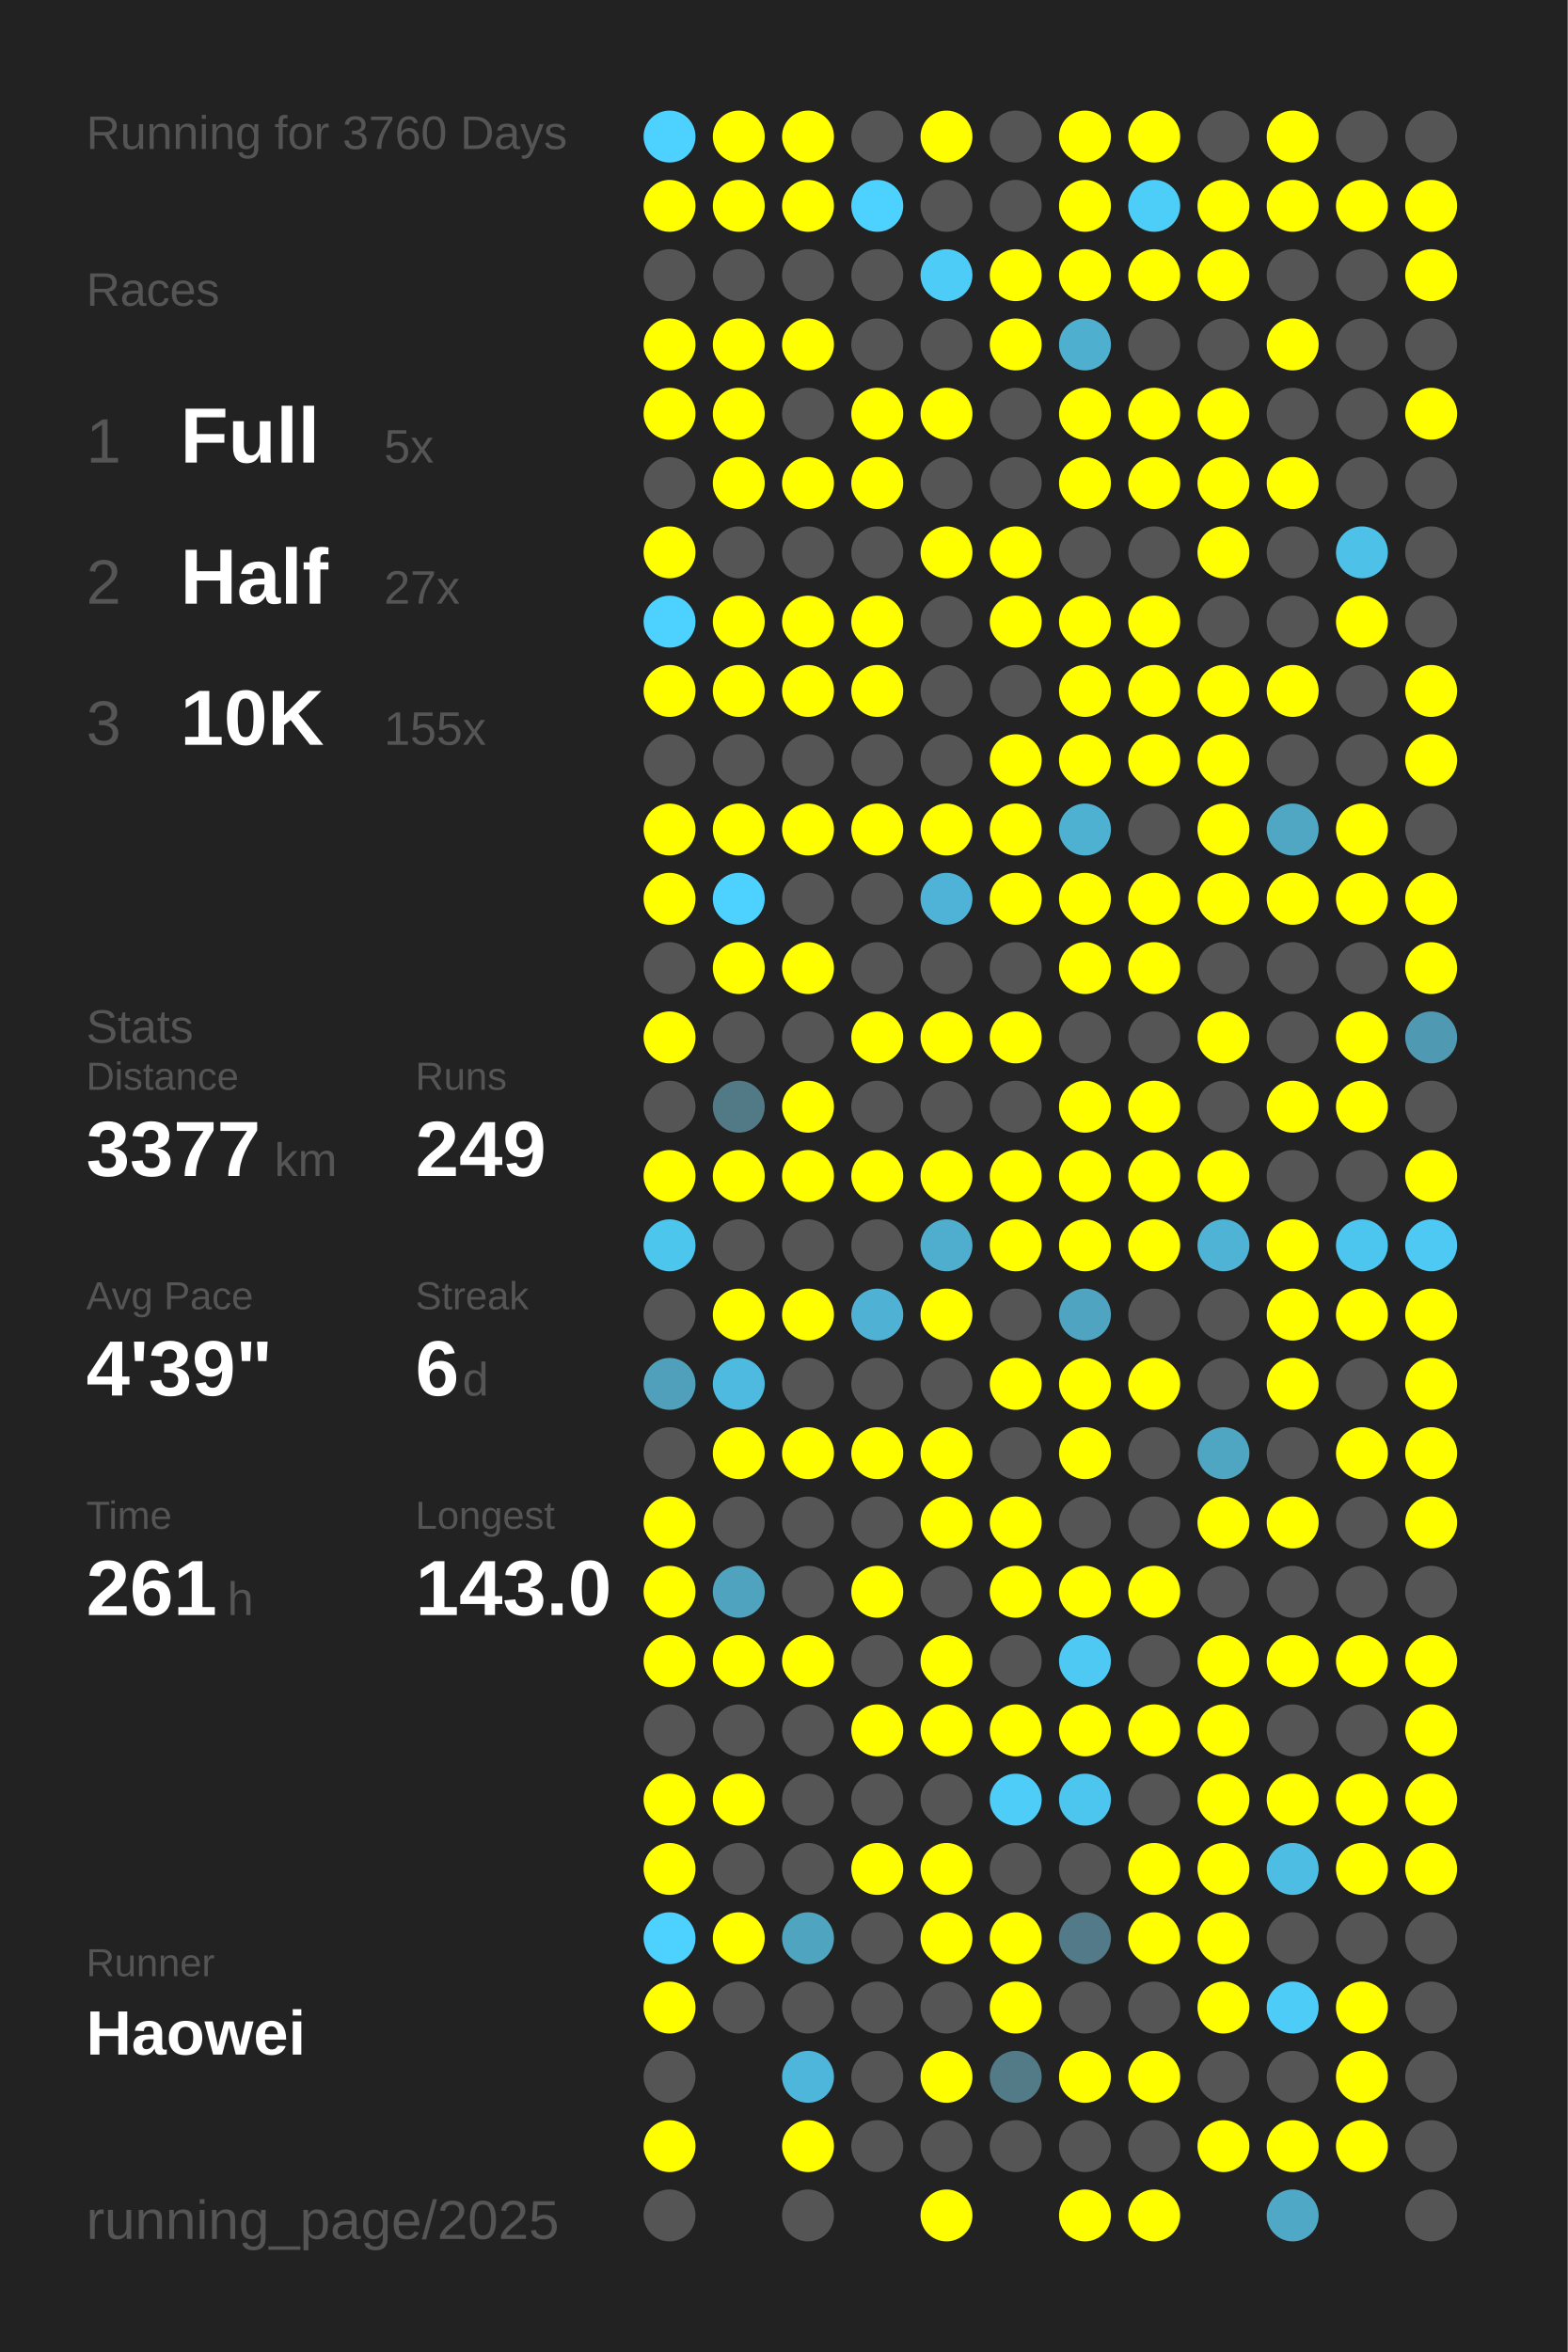
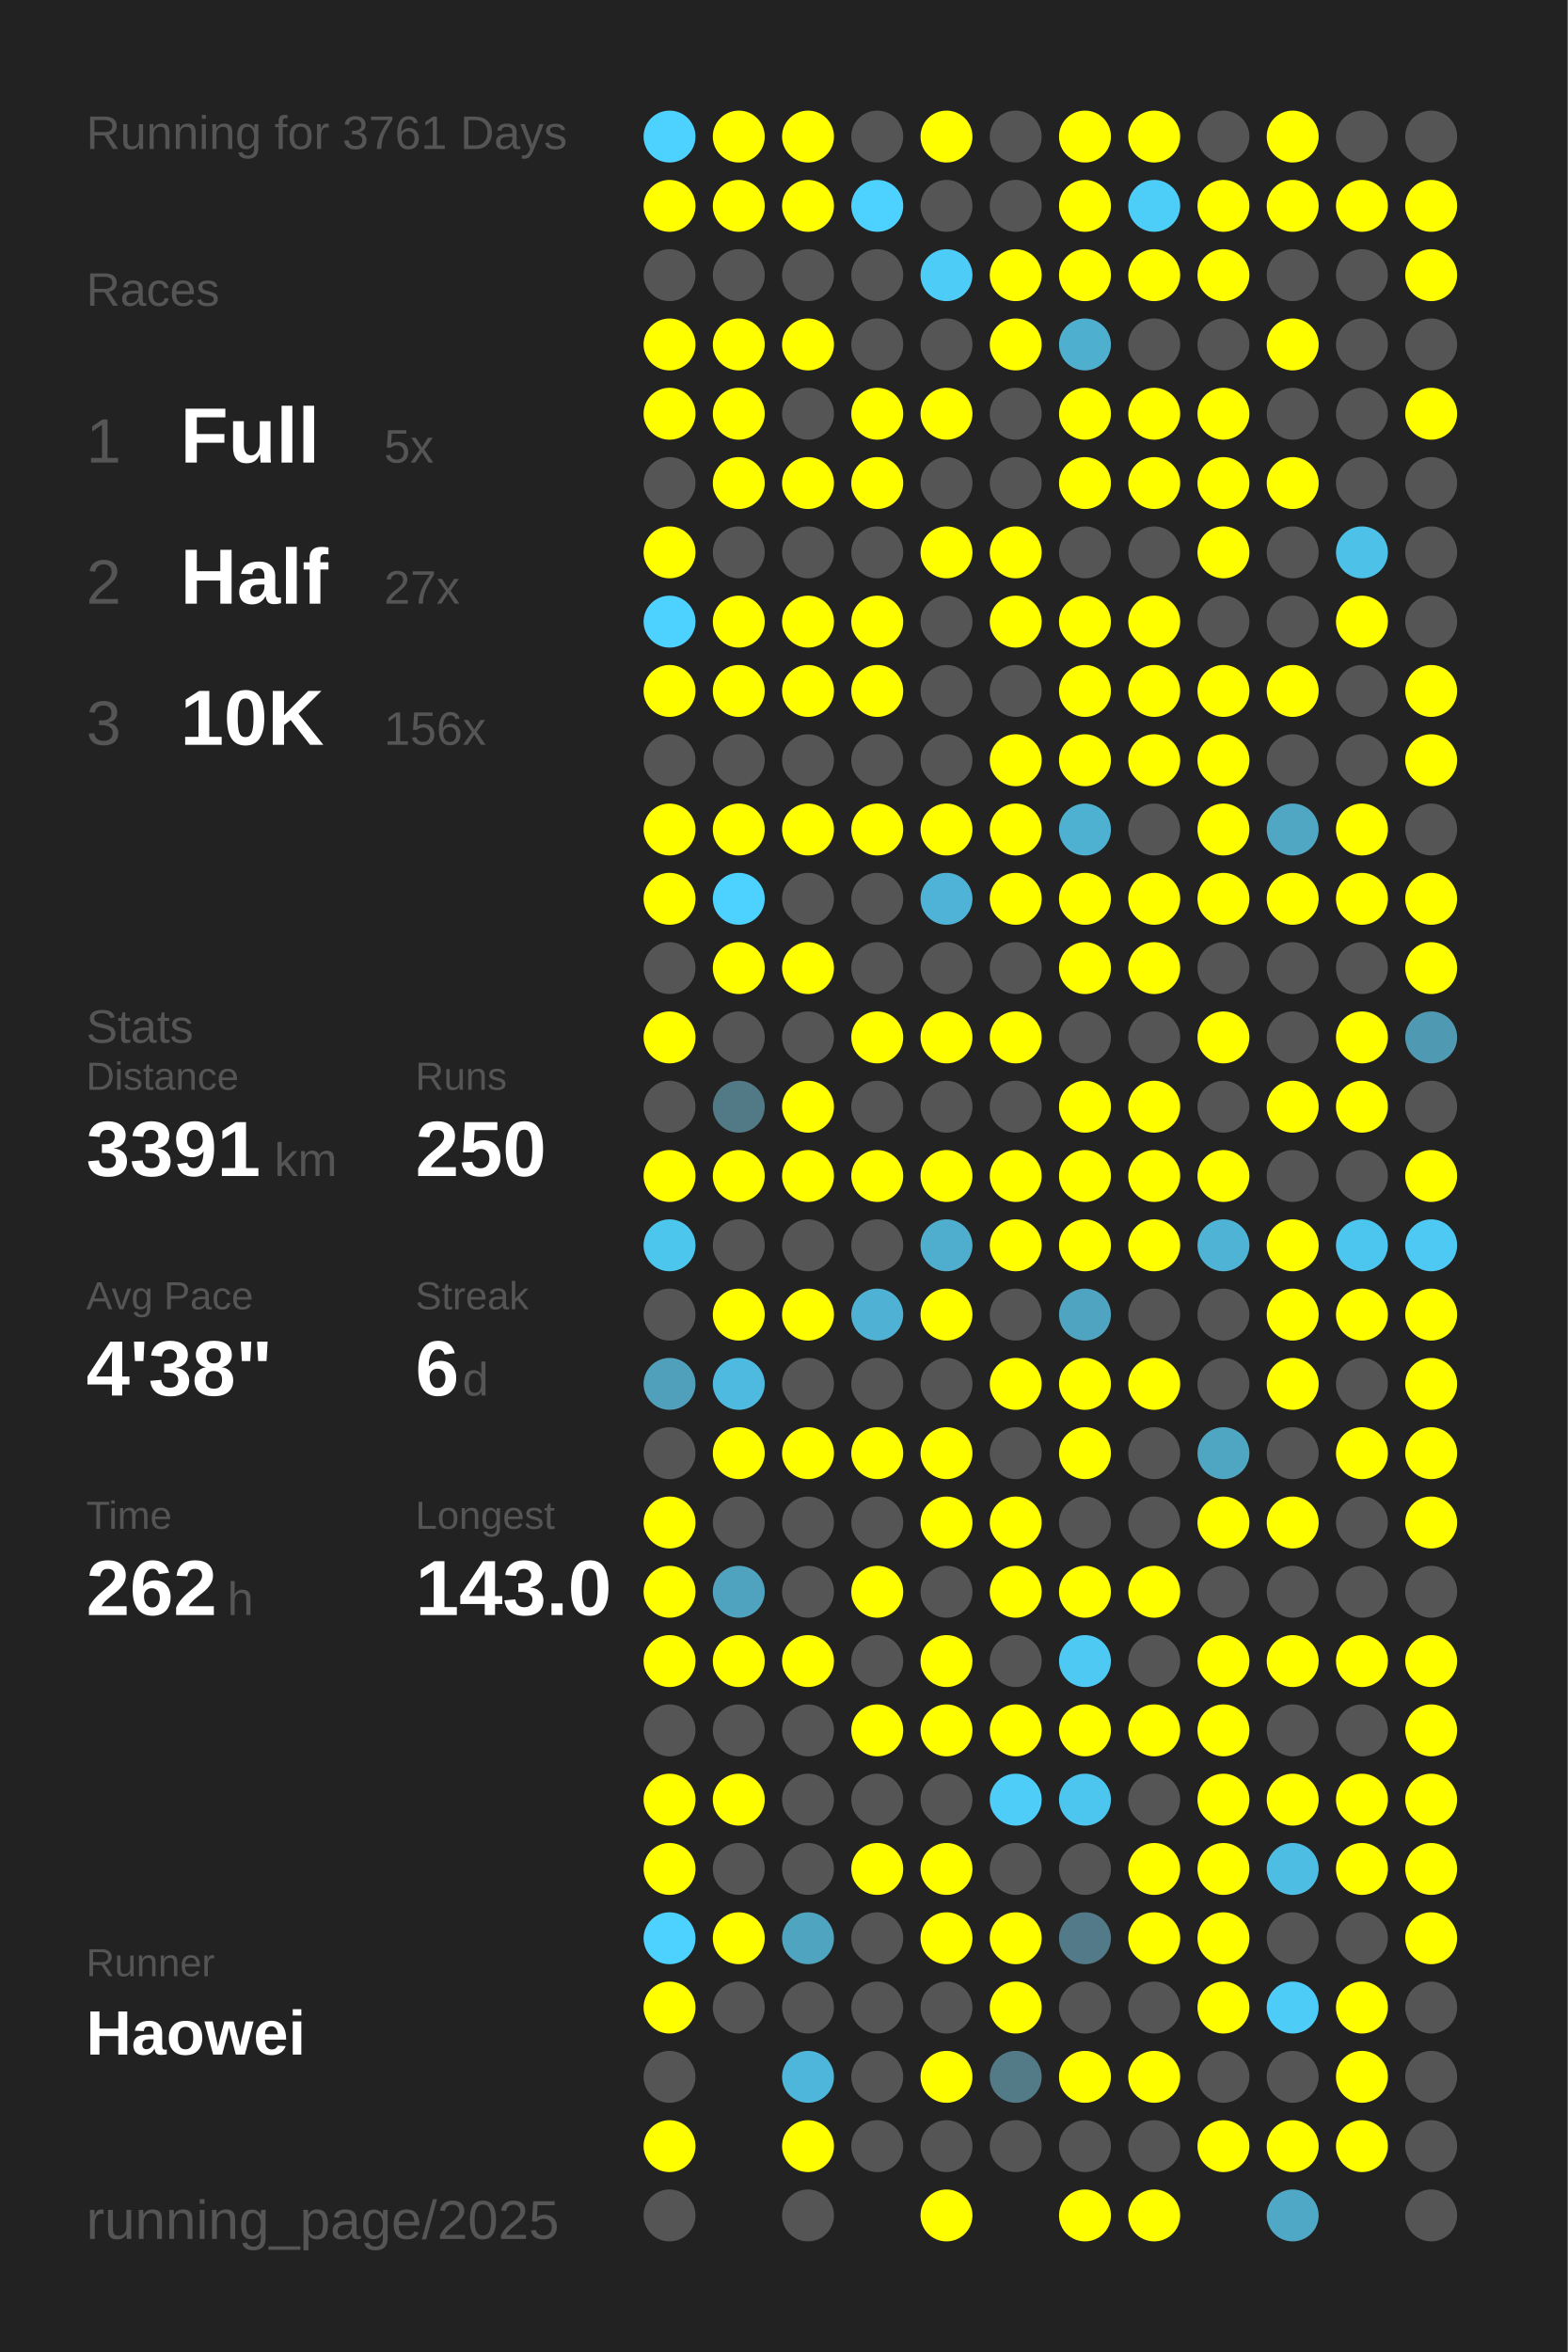
<svg xmlns="http://www.w3.org/2000/svg" baseProfile="full" height="300mm" version="1.1" viewBox="0,0,200,300" width="200mm">
  <defs />
  <rect fill="#222222" height="300" width="200" x="0" y="0" />
-   <text fill="#555555" style="font-size:6px; font-family:Arial;" x="11" y="19">Running for 3760 Days</text>
+   <text fill="#555555" style="font-size:6px; font-family:Arial;" x="11" y="19">Running for 3761 Days</text>
  <text fill="#555555" style="font-size:6px; font-family:Arial;" x="11" y="39">Races</text>
  <text fill="#555555" style="font-size:8px; font-family:Arial;" x="11" y="59">1</text>
  <text fill="#FFFFFF" style="font-size:10px; font-family:Arial; font-weight:bold;" x="23" y="59">Full</text>
  <text fill="#555555" style="font-size:6px; font-family:Arial;" x="49" y="59">5x</text>
  <text fill="#555555" style="font-size:8px; font-family:Arial;" x="11" y="77">2</text>
  <text fill="#FFFFFF" style="font-size:10px; font-family:Arial; font-weight:bold;" x="23" y="77">Half</text>
  <text fill="#555555" style="font-size:6px; font-family:Arial;" x="49" y="77">27x</text>
  <text fill="#555555" style="font-size:8px; font-family:Arial;" x="11" y="95">3</text>
  <text fill="#FFFFFF" style="font-size:10px; font-family:Arial; font-weight:bold;" x="23" y="95">10K</text>
-   <text fill="#555555" style="font-size:6px; font-family:Arial;" x="49" y="95">155x</text>
+   <text fill="#555555" style="font-size:6px; font-family:Arial;" x="49" y="95">156x</text>
  <text fill="#555555" style="font-size:6px; font-family:Arial;" x="11" y="133">Stats</text>
  <text fill="#555555" style="font-size:5px; font-family:Arial;" x="11" y="139">Distance</text>
-   <text fill="#FFFFFF" style="font-size:10px; font-family:Arial; font-weight:bold;" x="11" y="150">3377</text>
+   <text fill="#FFFFFF" style="font-size:10px; font-family:Arial; font-weight:bold;" x="11" y="150">3391</text>
  <text fill="#555555" style="font-size:6px; font-family:Arial;" x="35" y="150">km</text>
  <text fill="#555555" style="font-size:5px; font-family:Arial;" x="53" y="139">Runs</text>
-   <text fill="#FFFFFF" style="font-size:10px; font-family:Arial; font-weight:bold;" x="53" y="150">249</text>
+   <text fill="#FFFFFF" style="font-size:10px; font-family:Arial; font-weight:bold;" x="53" y="150">250</text>
  <text fill="#555555" style="font-size:5px; font-family:Arial;" x="11" y="167">Avg Pace</text>
-   <text fill="#FFFFFF" style="font-size:10px; font-family:Arial; font-weight:bold;" x="11" y="178">4'39"</text>
+   <text fill="#FFFFFF" style="font-size:10px; font-family:Arial; font-weight:bold;" x="11" y="178">4'38"</text>
  <text fill="#555555" style="font-size:5px; font-family:Arial;" x="53" y="167">Streak</text>
  <text fill="#FFFFFF" style="font-size:10px; font-family:Arial; font-weight:bold;" x="53" y="178">6</text>
  <text fill="#555555" style="font-size:6px; font-family:Arial;" x="59" y="178">d</text>
  <text fill="#555555" style="font-size:5px; font-family:Arial;" x="11" y="195">Time</text>
-   <text fill="#FFFFFF" style="font-size:10px; font-family:Arial; font-weight:bold;" x="11" y="206">261</text>
+   <text fill="#FFFFFF" style="font-size:10px; font-family:Arial; font-weight:bold;" x="11" y="206">262</text>
  <text fill="#555555" style="font-size:6px; font-family:Arial;" x="29" y="206">h</text>
  <text fill="#555555" style="font-size:5px; font-family:Arial;" x="53" y="195">Longest</text>
  <text fill="#FFFFFF" style="font-size:10px; font-family:Arial; font-weight:bold;" x="53" y="206">143.0</text>
  <text fill="#555555" style="font-size:5px; font-family:Arial;" x="11" y="252.065">Runner</text>
  <text fill="#FFFFFF" style="font-size:8px; font-family:Arial; font-weight:bold;" x="11" y="262.065">Haowei</text>
  <text fill="#555555" style="font-size:7px; font-family:Arial;" x="11" y="285.581">running_page/2025</text>
  <circle cx="85.417" cy="17.419" fill="#4dd1fe" r="3.312" />
  <circle cx="85.417" cy="26.258" fill="#FFFF00" r="3.312" />
  <circle cx="85.417" cy="35.097" fill="#555555" r="3.312" />
  <circle cx="85.417" cy="43.935" fill="#FFFF00" r="3.312" />
  <circle cx="85.417" cy="52.774" fill="#FFFF00" r="3.312" />
  <circle cx="85.417" cy="61.613" fill="#555555" r="3.312" />
  <circle cx="85.417" cy="70.452" fill="#FFFF00" r="3.312" />
  <circle cx="85.417" cy="79.29" fill="#4dd1fe" r="3.312" />
  <circle cx="85.417" cy="88.129" fill="#FFFF00" r="3.312" />
  <circle cx="85.417" cy="96.968" fill="#555555" r="3.312" />
  <circle cx="85.417" cy="105.806" fill="#FFFF00" r="3.312" />
  <circle cx="85.417" cy="114.645" fill="#FFFF00" r="3.312" />
  <circle cx="85.417" cy="123.484" fill="#555555" r="3.312" />
  <circle cx="85.417" cy="132.323" fill="#FFFF00" r="3.312" />
  <circle cx="85.417" cy="141.161" fill="#555555" r="3.312" />
  <circle cx="85.417" cy="150" fill="#FFFF00" r="3.312" />
  <circle cx="85.417" cy="158.839" fill="#4dc6ee" r="3.312" />
  <circle cx="85.417" cy="167.677" fill="#555555" r="3.312" />
  <circle cx="85.417" cy="176.516" fill="#50a0bb" r="3.312" />
  <circle cx="85.417" cy="185.355" fill="#555555" r="3.312" />
  <circle cx="85.417" cy="194.194" fill="#FFFF00" r="3.312" />
  <circle cx="85.417" cy="203.032" fill="#FFFF00" r="3.312" />
  <circle cx="85.417" cy="211.871" fill="#FFFF00" r="3.312" />
  <circle cx="85.417" cy="220.71" fill="#555555" r="3.312" />
  <circle cx="85.417" cy="229.548" fill="#FFFF00" r="3.312" />
  <circle cx="85.417" cy="238.387" fill="#FFFF00" r="3.312" />
  <circle cx="85.417" cy="247.226" fill="#4dd1fe" r="3.312" />
  <circle cx="85.417" cy="256.065" fill="#FFFF00" r="3.312" />
  <circle cx="85.417" cy="264.903" fill="#555555" r="3.312" />
  <circle cx="85.417" cy="273.742" fill="#FFFF00" r="3.312" />
  <circle cx="85.417" cy="282.581" fill="#555555" r="3.312" />
  <circle cx="94.25" cy="17.419" fill="#FFFF00" r="3.312" />
  <circle cx="94.25" cy="26.258" fill="#FFFF00" r="3.312" />
  <circle cx="94.25" cy="35.097" fill="#555555" r="3.312" />
  <circle cx="94.25" cy="43.935" fill="#FFFF00" r="3.312" />
  <circle cx="94.25" cy="52.774" fill="#FFFF00" r="3.312" />
  <circle cx="94.25" cy="61.613" fill="#FFFF00" r="3.312" />
  <circle cx="94.25" cy="70.452" fill="#555555" r="3.312" />
  <circle cx="94.25" cy="79.29" fill="#FFFF00" r="3.312" />
  <circle cx="94.25" cy="88.129" fill="#FFFF00" r="3.312" />
  <circle cx="94.25" cy="96.968" fill="#555555" r="3.312" />
  <circle cx="94.25" cy="105.806" fill="#FFFF00" r="3.312" />
  <circle cx="94.25" cy="114.645" fill="#4dd1fe" r="3.312" />
  <circle cx="94.25" cy="123.484" fill="#FFFF00" r="3.312" />
  <circle cx="94.25" cy="132.323" fill="#555555" r="3.312" />
  <circle cx="94.25" cy="141.161" fill="#527986" r="3.312" />
  <circle cx="94.25" cy="150" fill="#FFFF00" r="3.312" />
  <circle cx="94.25" cy="158.839" fill="#555555" r="3.312" />
  <circle cx="94.25" cy="167.677" fill="#FFFF00" r="3.312" />
  <circle cx="94.25" cy="176.516" fill="#4ebadf" r="3.312" />
  <circle cx="94.25" cy="185.355" fill="#FFFF00" r="3.312" />
  <circle cx="94.25" cy="194.194" fill="#555555" r="3.312" />
  <circle cx="94.25" cy="203.032" fill="#50a3bf" r="3.312" />
  <circle cx="94.25" cy="211.871" fill="#FFFF00" r="3.312" />
  <circle cx="94.25" cy="220.71" fill="#555555" r="3.312" />
  <circle cx="94.25" cy="229.548" fill="#FFFF00" r="3.312" />
  <circle cx="94.25" cy="238.387" fill="#555555" r="3.312" />
  <circle cx="94.25" cy="247.226" fill="#FFFF00" r="3.312" />
  <circle cx="94.25" cy="256.065" fill="#555555" r="3.312" />
  <circle cx="103.083" cy="17.419" fill="#FFFF00" r="3.312" />
  <circle cx="103.083" cy="26.258" fill="#FFFF00" r="3.312" />
  <circle cx="103.083" cy="35.097" fill="#555555" r="3.312" />
  <circle cx="103.083" cy="43.935" fill="#FFFF00" r="3.312" />
  <circle cx="103.083" cy="52.774" fill="#555555" r="3.312" />
  <circle cx="103.083" cy="61.613" fill="#FFFF00" r="3.312" />
  <circle cx="103.083" cy="70.452" fill="#555555" r="3.312" />
  <circle cx="103.083" cy="79.29" fill="#FFFF00" r="3.312" />
  <circle cx="103.083" cy="88.129" fill="#FFFF00" r="3.312" />
  <circle cx="103.083" cy="96.968" fill="#555555" r="3.312" />
  <circle cx="103.083" cy="105.806" fill="#FFFF00" r="3.312" />
  <circle cx="103.083" cy="114.645" fill="#555555" r="3.312" />
  <circle cx="103.083" cy="123.484" fill="#FFFF00" r="3.312" />
  <circle cx="103.083" cy="132.323" fill="#555555" r="3.312" />
  <circle cx="103.083" cy="141.161" fill="#FFFF00" r="3.312" />
  <circle cx="103.083" cy="150" fill="#FFFF00" r="3.312" />
  <circle cx="103.083" cy="158.839" fill="#555555" r="3.312" />
  <circle cx="103.083" cy="167.677" fill="#FFFF00" r="3.312" />
  <circle cx="103.083" cy="176.516" fill="#555555" r="3.312" />
  <circle cx="103.083" cy="185.355" fill="#FFFF00" r="3.312" />
  <circle cx="103.083" cy="194.194" fill="#555555" r="3.312" />
  <circle cx="103.083" cy="203.032" fill="#555555" r="3.312" />
  <circle cx="103.083" cy="211.871" fill="#FFFF00" r="3.312" />
  <circle cx="103.083" cy="220.71" fill="#555555" r="3.312" />
  <circle cx="103.083" cy="229.548" fill="#555555" r="3.312" />
  <circle cx="103.083" cy="238.387" fill="#555555" r="3.312" />
  <circle cx="103.083" cy="247.226" fill="#4fa4c0" r="3.312" />
  <circle cx="103.083" cy="256.065" fill="#555555" r="3.312" />
  <circle cx="103.083" cy="264.903" fill="#4eb6da" r="3.312" />
  <circle cx="103.083" cy="273.742" fill="#FFFF00" r="3.312" />
  <circle cx="103.083" cy="282.581" fill="#555555" r="3.312" />
  <circle cx="111.917" cy="17.419" fill="#555555" r="3.312" />
  <circle cx="111.917" cy="26.258" fill="#4dd1fe" r="3.312" />
  <circle cx="111.917" cy="35.097" fill="#555555" r="3.312" />
  <circle cx="111.917" cy="43.935" fill="#555555" r="3.312" />
  <circle cx="111.917" cy="52.774" fill="#FFFF00" r="3.312" />
  <circle cx="111.917" cy="61.613" fill="#FFFF00" r="3.312" />
  <circle cx="111.917" cy="70.452" fill="#555555" r="3.312" />
  <circle cx="111.917" cy="79.29" fill="#FFFF00" r="3.312" />
  <circle cx="111.917" cy="88.129" fill="#FFFF00" r="3.312" />
  <circle cx="111.917" cy="96.968" fill="#555555" r="3.312" />
  <circle cx="111.917" cy="105.806" fill="#FFFF00" r="3.312" />
  <circle cx="111.917" cy="114.645" fill="#555555" r="3.312" />
  <circle cx="111.917" cy="123.484" fill="#555555" r="3.312" />
  <circle cx="111.917" cy="132.323" fill="#FFFF00" r="3.312" />
  <circle cx="111.917" cy="141.161" fill="#555555" r="3.312" />
  <circle cx="111.917" cy="150" fill="#FFFF00" r="3.312" />
  <circle cx="111.917" cy="158.839" fill="#555555" r="3.312" />
  <circle cx="111.917" cy="167.677" fill="#4fb2d4" r="3.312" />
  <circle cx="111.917" cy="176.516" fill="#555555" r="3.312" />
  <circle cx="111.917" cy="185.355" fill="#FFFF00" r="3.312" />
  <circle cx="111.917" cy="194.194" fill="#555555" r="3.312" />
  <circle cx="111.917" cy="203.032" fill="#FFFF00" r="3.312" />
  <circle cx="111.917" cy="211.871" fill="#555555" r="3.312" />
  <circle cx="111.917" cy="220.71" fill="#FFFF00" r="3.312" />
  <circle cx="111.917" cy="229.548" fill="#555555" r="3.312" />
  <circle cx="111.917" cy="238.387" fill="#FFFF00" r="3.312" />
  <circle cx="111.917" cy="247.226" fill="#555555" r="3.312" />
  <circle cx="111.917" cy="256.065" fill="#555555" r="3.312" />
  <circle cx="111.917" cy="264.903" fill="#555555" r="3.312" />
  <circle cx="111.917" cy="273.742" fill="#555555" r="3.312" />
  <circle cx="120.75" cy="17.419" fill="#FFFF00" r="3.312" />
  <circle cx="120.75" cy="26.258" fill="#555555" r="3.312" />
  <circle cx="120.75" cy="35.097" fill="#4dccf7" r="3.312" />
  <circle cx="120.75" cy="43.935" fill="#555555" r="3.312" />
  <circle cx="120.75" cy="52.774" fill="#FFFF00" r="3.312" />
  <circle cx="120.75" cy="61.613" fill="#555555" r="3.312" />
  <circle cx="120.75" cy="70.452" fill="#FFFF00" r="3.312" />
  <circle cx="120.75" cy="79.29" fill="#555555" r="3.312" />
  <circle cx="120.75" cy="88.129" fill="#555555" r="3.312" />
  <circle cx="120.75" cy="96.968" fill="#555555" r="3.312" />
  <circle cx="120.75" cy="105.806" fill="#FFFF00" r="3.312" />
  <circle cx="120.75" cy="114.645" fill="#4eb3d6" r="3.312" />
  <circle cx="120.75" cy="123.484" fill="#555555" r="3.312" />
  <circle cx="120.75" cy="132.323" fill="#FFFF00" r="3.312" />
  <circle cx="120.75" cy="141.161" fill="#555555" r="3.312" />
  <circle cx="120.75" cy="150" fill="#FFFF00" r="3.312" />
  <circle cx="120.75" cy="158.839" fill="#4faece" r="3.312" />
  <circle cx="120.75" cy="167.677" fill="#FFFF00" r="3.312" />
  <circle cx="120.75" cy="176.516" fill="#555555" r="3.312" />
  <circle cx="120.75" cy="185.355" fill="#FFFF00" r="3.312" />
  <circle cx="120.75" cy="194.194" fill="#FFFF00" r="3.312" />
  <circle cx="120.75" cy="203.032" fill="#555555" r="3.312" />
  <circle cx="120.75" cy="211.871" fill="#FFFF00" r="3.312" />
  <circle cx="120.75" cy="220.71" fill="#FFFF00" r="3.312" />
  <circle cx="120.75" cy="229.548" fill="#555555" r="3.312" />
  <circle cx="120.75" cy="238.387" fill="#FFFF00" r="3.312" />
  <circle cx="120.75" cy="247.226" fill="#FFFF00" r="3.312" />
  <circle cx="120.75" cy="256.065" fill="#555555" r="3.312" />
  <circle cx="120.75" cy="264.903" fill="#FFFF00" r="3.312" />
  <circle cx="120.75" cy="273.742" fill="#555555" r="3.312" />
  <circle cx="120.75" cy="282.581" fill="#FFFF00" r="3.312" />
  <circle cx="129.583" cy="17.419" fill="#555555" r="3.312" />
  <circle cx="129.583" cy="26.258" fill="#555555" r="3.312" />
  <circle cx="129.583" cy="35.097" fill="#FFFF00" r="3.312" />
  <circle cx="129.583" cy="43.935" fill="#FFFF00" r="3.312" />
  <circle cx="129.583" cy="52.774" fill="#555555" r="3.312" />
  <circle cx="129.583" cy="61.613" fill="#555555" r="3.312" />
  <circle cx="129.583" cy="70.452" fill="#FFFF00" r="3.312" />
  <circle cx="129.583" cy="79.29" fill="#FFFF00" r="3.312" />
  <circle cx="129.583" cy="88.129" fill="#555555" r="3.312" />
  <circle cx="129.583" cy="96.968" fill="#FFFF00" r="3.312" />
  <circle cx="129.583" cy="105.806" fill="#FFFF00" r="3.312" />
  <circle cx="129.583" cy="114.645" fill="#FFFF00" r="3.312" />
  <circle cx="129.583" cy="123.484" fill="#555555" r="3.312" />
  <circle cx="129.583" cy="132.323" fill="#FFFF00" r="3.312" />
  <circle cx="129.583" cy="141.161" fill="#555555" r="3.312" />
  <circle cx="129.583" cy="150" fill="#FFFF00" r="3.312" />
  <circle cx="129.583" cy="158.839" fill="#FFFF00" r="3.312" />
  <circle cx="129.583" cy="167.677" fill="#555555" r="3.312" />
  <circle cx="129.583" cy="176.516" fill="#FFFF00" r="3.312" />
  <circle cx="129.583" cy="185.355" fill="#555555" r="3.312" />
  <circle cx="129.583" cy="194.194" fill="#FFFF00" r="3.312" />
  <circle cx="129.583" cy="203.032" fill="#FFFF00" r="3.312" />
  <circle cx="129.583" cy="211.871" fill="#555555" r="3.312" />
  <circle cx="129.583" cy="220.71" fill="#FFFF00" r="3.312" />
  <circle cx="129.583" cy="229.548" fill="#4dcdf8" r="3.312" />
  <circle cx="129.583" cy="238.387" fill="#555555" r="3.312" />
  <circle cx="129.583" cy="247.226" fill="#FFFF00" r="3.312" />
  <circle cx="129.583" cy="256.065" fill="#FFFF00" r="3.312" />
  <circle cx="129.583" cy="264.903" fill="#527a87" r="3.312" />
  <circle cx="129.583" cy="273.742" fill="#555555" r="3.312" />
  <circle cx="138.417" cy="17.419" fill="#FFFF00" r="3.312" />
  <circle cx="138.417" cy="26.258" fill="#FFFF00" r="3.312" />
  <circle cx="138.417" cy="35.097" fill="#FFFF00" r="3.312" />
  <circle cx="138.417" cy="43.935" fill="#4fafcf" r="3.312" />
  <circle cx="138.417" cy="52.774" fill="#FFFF00" r="3.312" />
  <circle cx="138.417" cy="61.613" fill="#FFFF00" r="3.312" />
  <circle cx="138.417" cy="70.452" fill="#555555" r="3.312" />
  <circle cx="138.417" cy="79.29" fill="#FFFF00" r="3.312" />
  <circle cx="138.417" cy="88.129" fill="#FFFF00" r="3.312" />
  <circle cx="138.417" cy="96.968" fill="#FFFF00" r="3.312" />
  <circle cx="138.417" cy="105.806" fill="#4fb1d2" r="3.312" />
  <circle cx="138.417" cy="114.645" fill="#FFFF00" r="3.312" />
  <circle cx="138.417" cy="123.484" fill="#FFFF00" r="3.312" />
  <circle cx="138.417" cy="132.323" fill="#555555" r="3.312" />
  <circle cx="138.417" cy="141.161" fill="#FFFF00" r="3.312" />
  <circle cx="138.417" cy="150" fill="#FFFF00" r="3.312" />
  <circle cx="138.417" cy="158.839" fill="#FFFF00" r="3.312" />
  <circle cx="138.417" cy="167.677" fill="#4fa5c1" r="3.312" />
  <circle cx="138.417" cy="176.516" fill="#FFFF00" r="3.312" />
  <circle cx="138.417" cy="185.355" fill="#FFFF00" r="3.312" />
  <circle cx="138.417" cy="194.194" fill="#555555" r="3.312" />
  <circle cx="138.417" cy="203.032" fill="#FFFF00" r="3.312" />
  <circle cx="138.417" cy="211.871" fill="#4dc9f3" r="3.312" />
  <circle cx="138.417" cy="220.71" fill="#FFFF00" r="3.312" />
  <circle cx="138.417" cy="229.548" fill="#4dc6ef" r="3.312" />
  <circle cx="138.417" cy="238.387" fill="#555555" r="3.312" />
  <circle cx="138.417" cy="247.226" fill="#527a88" r="3.312" />
  <circle cx="138.417" cy="256.065" fill="#555555" r="3.312" />
  <circle cx="138.417" cy="264.903" fill="#FFFF00" r="3.312" />
  <circle cx="138.417" cy="273.742" fill="#555555" r="3.312" />
  <circle cx="138.417" cy="282.581" fill="#FFFF00" r="3.312" />
  <circle cx="147.25" cy="17.419" fill="#FFFF00" r="3.312" />
  <circle cx="147.25" cy="26.258" fill="#4dcef9" r="3.312" />
  <circle cx="147.25" cy="35.097" fill="#FFFF00" r="3.312" />
  <circle cx="147.25" cy="43.935" fill="#555555" r="3.312" />
  <circle cx="147.25" cy="52.774" fill="#FFFF00" r="3.312" />
  <circle cx="147.25" cy="61.613" fill="#FFFF00" r="3.312" />
  <circle cx="147.25" cy="70.452" fill="#555555" r="3.312" />
  <circle cx="147.25" cy="79.29" fill="#FFFF00" r="3.312" />
  <circle cx="147.25" cy="88.129" fill="#FFFF00" r="3.312" />
  <circle cx="147.25" cy="96.968" fill="#FFFF00" r="3.312" />
  <circle cx="147.25" cy="105.806" fill="#555555" r="3.312" />
  <circle cx="147.25" cy="114.645" fill="#FFFF00" r="3.312" />
  <circle cx="147.25" cy="123.484" fill="#FFFF00" r="3.312" />
  <circle cx="147.25" cy="132.323" fill="#555555" r="3.312" />
  <circle cx="147.25" cy="141.161" fill="#FFFF00" r="3.312" />
  <circle cx="147.25" cy="150" fill="#FFFF00" r="3.312" />
  <circle cx="147.25" cy="158.839" fill="#FFFF00" r="3.312" />
  <circle cx="147.25" cy="167.677" fill="#555555" r="3.312" />
  <circle cx="147.25" cy="176.516" fill="#FFFF00" r="3.312" />
  <circle cx="147.25" cy="185.355" fill="#555555" r="3.312" />
  <circle cx="147.25" cy="194.194" fill="#555555" r="3.312" />
  <circle cx="147.25" cy="203.032" fill="#FFFF00" r="3.312" />
  <circle cx="147.25" cy="211.871" fill="#555555" r="3.312" />
  <circle cx="147.25" cy="220.71" fill="#FFFF00" r="3.312" />
  <circle cx="147.25" cy="229.548" fill="#555555" r="3.312" />
  <circle cx="147.25" cy="238.387" fill="#FFFF00" r="3.312" />
  <circle cx="147.25" cy="247.226" fill="#FFFF00" r="3.312" />
  <circle cx="147.25" cy="256.065" fill="#555555" r="3.312" />
  <circle cx="147.25" cy="264.903" fill="#FFFF00" r="3.312" />
  <circle cx="147.25" cy="273.742" fill="#555555" r="3.312" />
  <circle cx="147.25" cy="282.581" fill="#FFFF00" r="3.312" />
  <circle cx="156.083" cy="17.419" fill="#555555" r="3.312" />
  <circle cx="156.083" cy="26.258" fill="#FFFF00" r="3.312" />
  <circle cx="156.083" cy="35.097" fill="#FFFF00" r="3.312" />
  <circle cx="156.083" cy="43.935" fill="#555555" r="3.312" />
  <circle cx="156.083" cy="52.774" fill="#FFFF00" r="3.312" />
  <circle cx="156.083" cy="61.613" fill="#FFFF00" r="3.312" />
  <circle cx="156.083" cy="70.452" fill="#FFFF00" r="3.312" />
  <circle cx="156.083" cy="79.29" fill="#555555" r="3.312" />
  <circle cx="156.083" cy="88.129" fill="#FFFF00" r="3.312" />
  <circle cx="156.083" cy="96.968" fill="#FFFF00" r="3.312" />
  <circle cx="156.083" cy="105.806" fill="#FFFF00" r="3.312" />
  <circle cx="156.083" cy="114.645" fill="#FFFF00" r="3.312" />
  <circle cx="156.083" cy="123.484" fill="#555555" r="3.312" />
  <circle cx="156.083" cy="132.323" fill="#FFFF00" r="3.312" />
  <circle cx="156.083" cy="141.161" fill="#555555" r="3.312" />
  <circle cx="156.083" cy="150" fill="#FFFF00" r="3.312" />
  <circle cx="156.083" cy="158.839" fill="#4eb3d5" r="3.312" />
  <circle cx="156.083" cy="167.677" fill="#555555" r="3.312" />
  <circle cx="156.083" cy="176.516" fill="#555555" r="3.312" />
  <circle cx="156.083" cy="185.355" fill="#4fa6c3" r="3.312" />
  <circle cx="156.083" cy="194.194" fill="#FFFF00" r="3.312" />
  <circle cx="156.083" cy="203.032" fill="#555555" r="3.312" />
  <circle cx="156.083" cy="211.871" fill="#FFFF00" r="3.312" />
  <circle cx="156.083" cy="220.71" fill="#FFFF00" r="3.312" />
  <circle cx="156.083" cy="229.548" fill="#FFFF00" r="3.312" />
  <circle cx="156.083" cy="238.387" fill="#FFFF00" r="3.312" />
  <circle cx="156.083" cy="247.226" fill="#FFFF00" r="3.312" />
  <circle cx="156.083" cy="256.065" fill="#FFFF00" r="3.312" />
  <circle cx="156.083" cy="264.903" fill="#555555" r="3.312" />
  <circle cx="156.083" cy="273.742" fill="#FFFF00" r="3.312" />
  <circle cx="164.917" cy="17.419" fill="#FFFF00" r="3.312" />
  <circle cx="164.917" cy="26.258" fill="#FFFF00" r="3.312" />
  <circle cx="164.917" cy="35.097" fill="#555555" r="3.312" />
  <circle cx="164.917" cy="43.935" fill="#FFFF00" r="3.312" />
  <circle cx="164.917" cy="52.774" fill="#555555" r="3.312" />
  <circle cx="164.917" cy="61.613" fill="#FFFF00" r="3.312" />
  <circle cx="164.917" cy="70.452" fill="#555555" r="3.312" />
  <circle cx="164.917" cy="79.29" fill="#555555" r="3.312" />
  <circle cx="164.917" cy="88.129" fill="#FFFF00" r="3.312" />
  <circle cx="164.917" cy="96.968" fill="#555555" r="3.312" />
  <circle cx="164.917" cy="105.806" fill="#4fa7c4" r="3.312" />
  <circle cx="164.917" cy="114.645" fill="#FFFF00" r="3.312" />
  <circle cx="164.917" cy="123.484" fill="#555555" r="3.312" />
  <circle cx="164.917" cy="132.323" fill="#555555" r="3.312" />
  <circle cx="164.917" cy="141.161" fill="#FFFF00" r="3.312" />
  <circle cx="164.917" cy="150" fill="#555555" r="3.312" />
  <circle cx="164.917" cy="158.839" fill="#FFFF00" r="3.312" />
  <circle cx="164.917" cy="167.677" fill="#FFFF00" r="3.312" />
  <circle cx="164.917" cy="176.516" fill="#FFFF00" r="3.312" />
  <circle cx="164.917" cy="185.355" fill="#555555" r="3.312" />
  <circle cx="164.917" cy="194.194" fill="#FFFF00" r="3.312" />
  <circle cx="164.917" cy="203.032" fill="#555555" r="3.312" />
  <circle cx="164.917" cy="211.871" fill="#FFFF00" r="3.312" />
  <circle cx="164.917" cy="220.71" fill="#555555" r="3.312" />
  <circle cx="164.917" cy="229.548" fill="#FFFF00" r="3.312" />
  <circle cx="164.917" cy="238.387" fill="#4ebde3" r="3.312" />
  <circle cx="164.917" cy="247.226" fill="#555555" r="3.312" />
  <circle cx="164.917" cy="256.065" fill="#4dccf7" r="3.312" />
  <circle cx="164.917" cy="264.903" fill="#555555" r="3.312" />
  <circle cx="164.917" cy="273.742" fill="#FFFF00" r="3.312" />
  <circle cx="164.917" cy="282.581" fill="#4fa8c6" r="3.312" />
  <circle cx="173.75" cy="17.419" fill="#555555" r="3.312" />
  <circle cx="173.75" cy="26.258" fill="#FFFF00" r="3.312" />
  <circle cx="173.75" cy="35.097" fill="#555555" r="3.312" />
  <circle cx="173.75" cy="43.935" fill="#555555" r="3.312" />
  <circle cx="173.75" cy="52.774" fill="#555555" r="3.312" />
  <circle cx="173.75" cy="61.613" fill="#555555" r="3.312" />
  <circle cx="173.75" cy="70.452" fill="#4ec1e8" r="3.312" />
  <circle cx="173.75" cy="79.29" fill="#FFFF00" r="3.312" />
  <circle cx="173.75" cy="88.129" fill="#555555" r="3.312" />
  <circle cx="173.75" cy="96.968" fill="#555555" r="3.312" />
  <circle cx="173.75" cy="105.806" fill="#FFFF00" r="3.312" />
  <circle cx="173.75" cy="114.645" fill="#FFFF00" r="3.312" />
  <circle cx="173.75" cy="123.484" fill="#555555" r="3.312" />
  <circle cx="173.75" cy="132.323" fill="#FFFF00" r="3.312" />
  <circle cx="173.75" cy="141.161" fill="#FFFF00" r="3.312" />
  <circle cx="173.75" cy="150" fill="#555555" r="3.312" />
  <circle cx="173.75" cy="158.839" fill="#4dc6ef" r="3.312" />
  <circle cx="173.75" cy="167.677" fill="#FFFF00" r="3.312" />
  <circle cx="173.75" cy="176.516" fill="#555555" r="3.312" />
  <circle cx="173.75" cy="185.355" fill="#FFFF00" r="3.312" />
  <circle cx="173.75" cy="194.194" fill="#555555" r="3.312" />
  <circle cx="173.75" cy="203.032" fill="#555555" r="3.312" />
  <circle cx="173.75" cy="211.871" fill="#FFFF00" r="3.312" />
  <circle cx="173.75" cy="220.71" fill="#555555" r="3.312" />
  <circle cx="173.75" cy="229.548" fill="#FFFF00" r="3.312" />
  <circle cx="173.75" cy="238.387" fill="#FFFF00" r="3.312" />
  <circle cx="173.75" cy="247.226" fill="#555555" r="3.312" />
  <circle cx="173.75" cy="256.065" fill="#FFFF00" r="3.312" />
  <circle cx="173.75" cy="264.903" fill="#FFFF00" r="3.312" />
  <circle cx="173.75" cy="273.742" fill="#FFFF00" r="3.312" />
  <circle cx="182.583" cy="17.419" fill="#555555" r="3.312" />
  <circle cx="182.583" cy="26.258" fill="#FFFF00" r="3.312" />
  <circle cx="182.583" cy="35.097" fill="#FFFF00" r="3.312" />
  <circle cx="182.583" cy="43.935" fill="#555555" r="3.312" />
  <circle cx="182.583" cy="52.774" fill="#FFFF00" r="3.312" />
  <circle cx="182.583" cy="61.613" fill="#555555" r="3.312" />
  <circle cx="182.583" cy="70.452" fill="#555555" r="3.312" />
  <circle cx="182.583" cy="79.29" fill="#555555" r="3.312" />
  <circle cx="182.583" cy="88.129" fill="#FFFF00" r="3.312" />
  <circle cx="182.583" cy="96.968" fill="#FFFF00" r="3.312" />
  <circle cx="182.583" cy="105.806" fill="#555555" r="3.312" />
  <circle cx="182.583" cy="114.645" fill="#FFFF00" r="3.312" />
  <circle cx="182.583" cy="123.484" fill="#FFFF00" r="3.312" />
  <circle cx="182.583" cy="132.323" fill="#5099b2" r="3.312" />
  <circle cx="182.583" cy="141.161" fill="#555555" r="3.312" />
  <circle cx="182.583" cy="150" fill="#FFFF00" r="3.312" />
  <circle cx="182.583" cy="158.839" fill="#4dc9f3" r="3.312" />
  <circle cx="182.583" cy="167.677" fill="#FFFF00" r="3.312" />
  <circle cx="182.583" cy="176.516" fill="#FFFF00" r="3.312" />
  <circle cx="182.583" cy="185.355" fill="#FFFF00" r="3.312" />
  <circle cx="182.583" cy="194.194" fill="#FFFF00" r="3.312" />
  <circle cx="182.583" cy="203.032" fill="#555555" r="3.312" />
  <circle cx="182.583" cy="211.871" fill="#FFFF00" r="3.312" />
  <circle cx="182.583" cy="220.71" fill="#FFFF00" r="3.312" />
  <circle cx="182.583" cy="229.548" fill="#FFFF00" r="3.312" />
  <circle cx="182.583" cy="238.387" fill="#FFFF00" r="3.312" />
-   <circle cx="182.583" cy="247.226" fill="#555555" r="3.312" />
+   <circle cx="182.583" cy="247.226" fill="#FFFF00" r="3.312" />
  <circle cx="182.583" cy="256.065" fill="#555555" r="3.312" />
  <circle cx="182.583" cy="264.903" fill="#555555" r="3.312" />
  <circle cx="182.583" cy="273.742" fill="#555555" r="3.312" />
  <circle cx="182.583" cy="282.581" fill="#555555" r="3.312" />
</svg>
